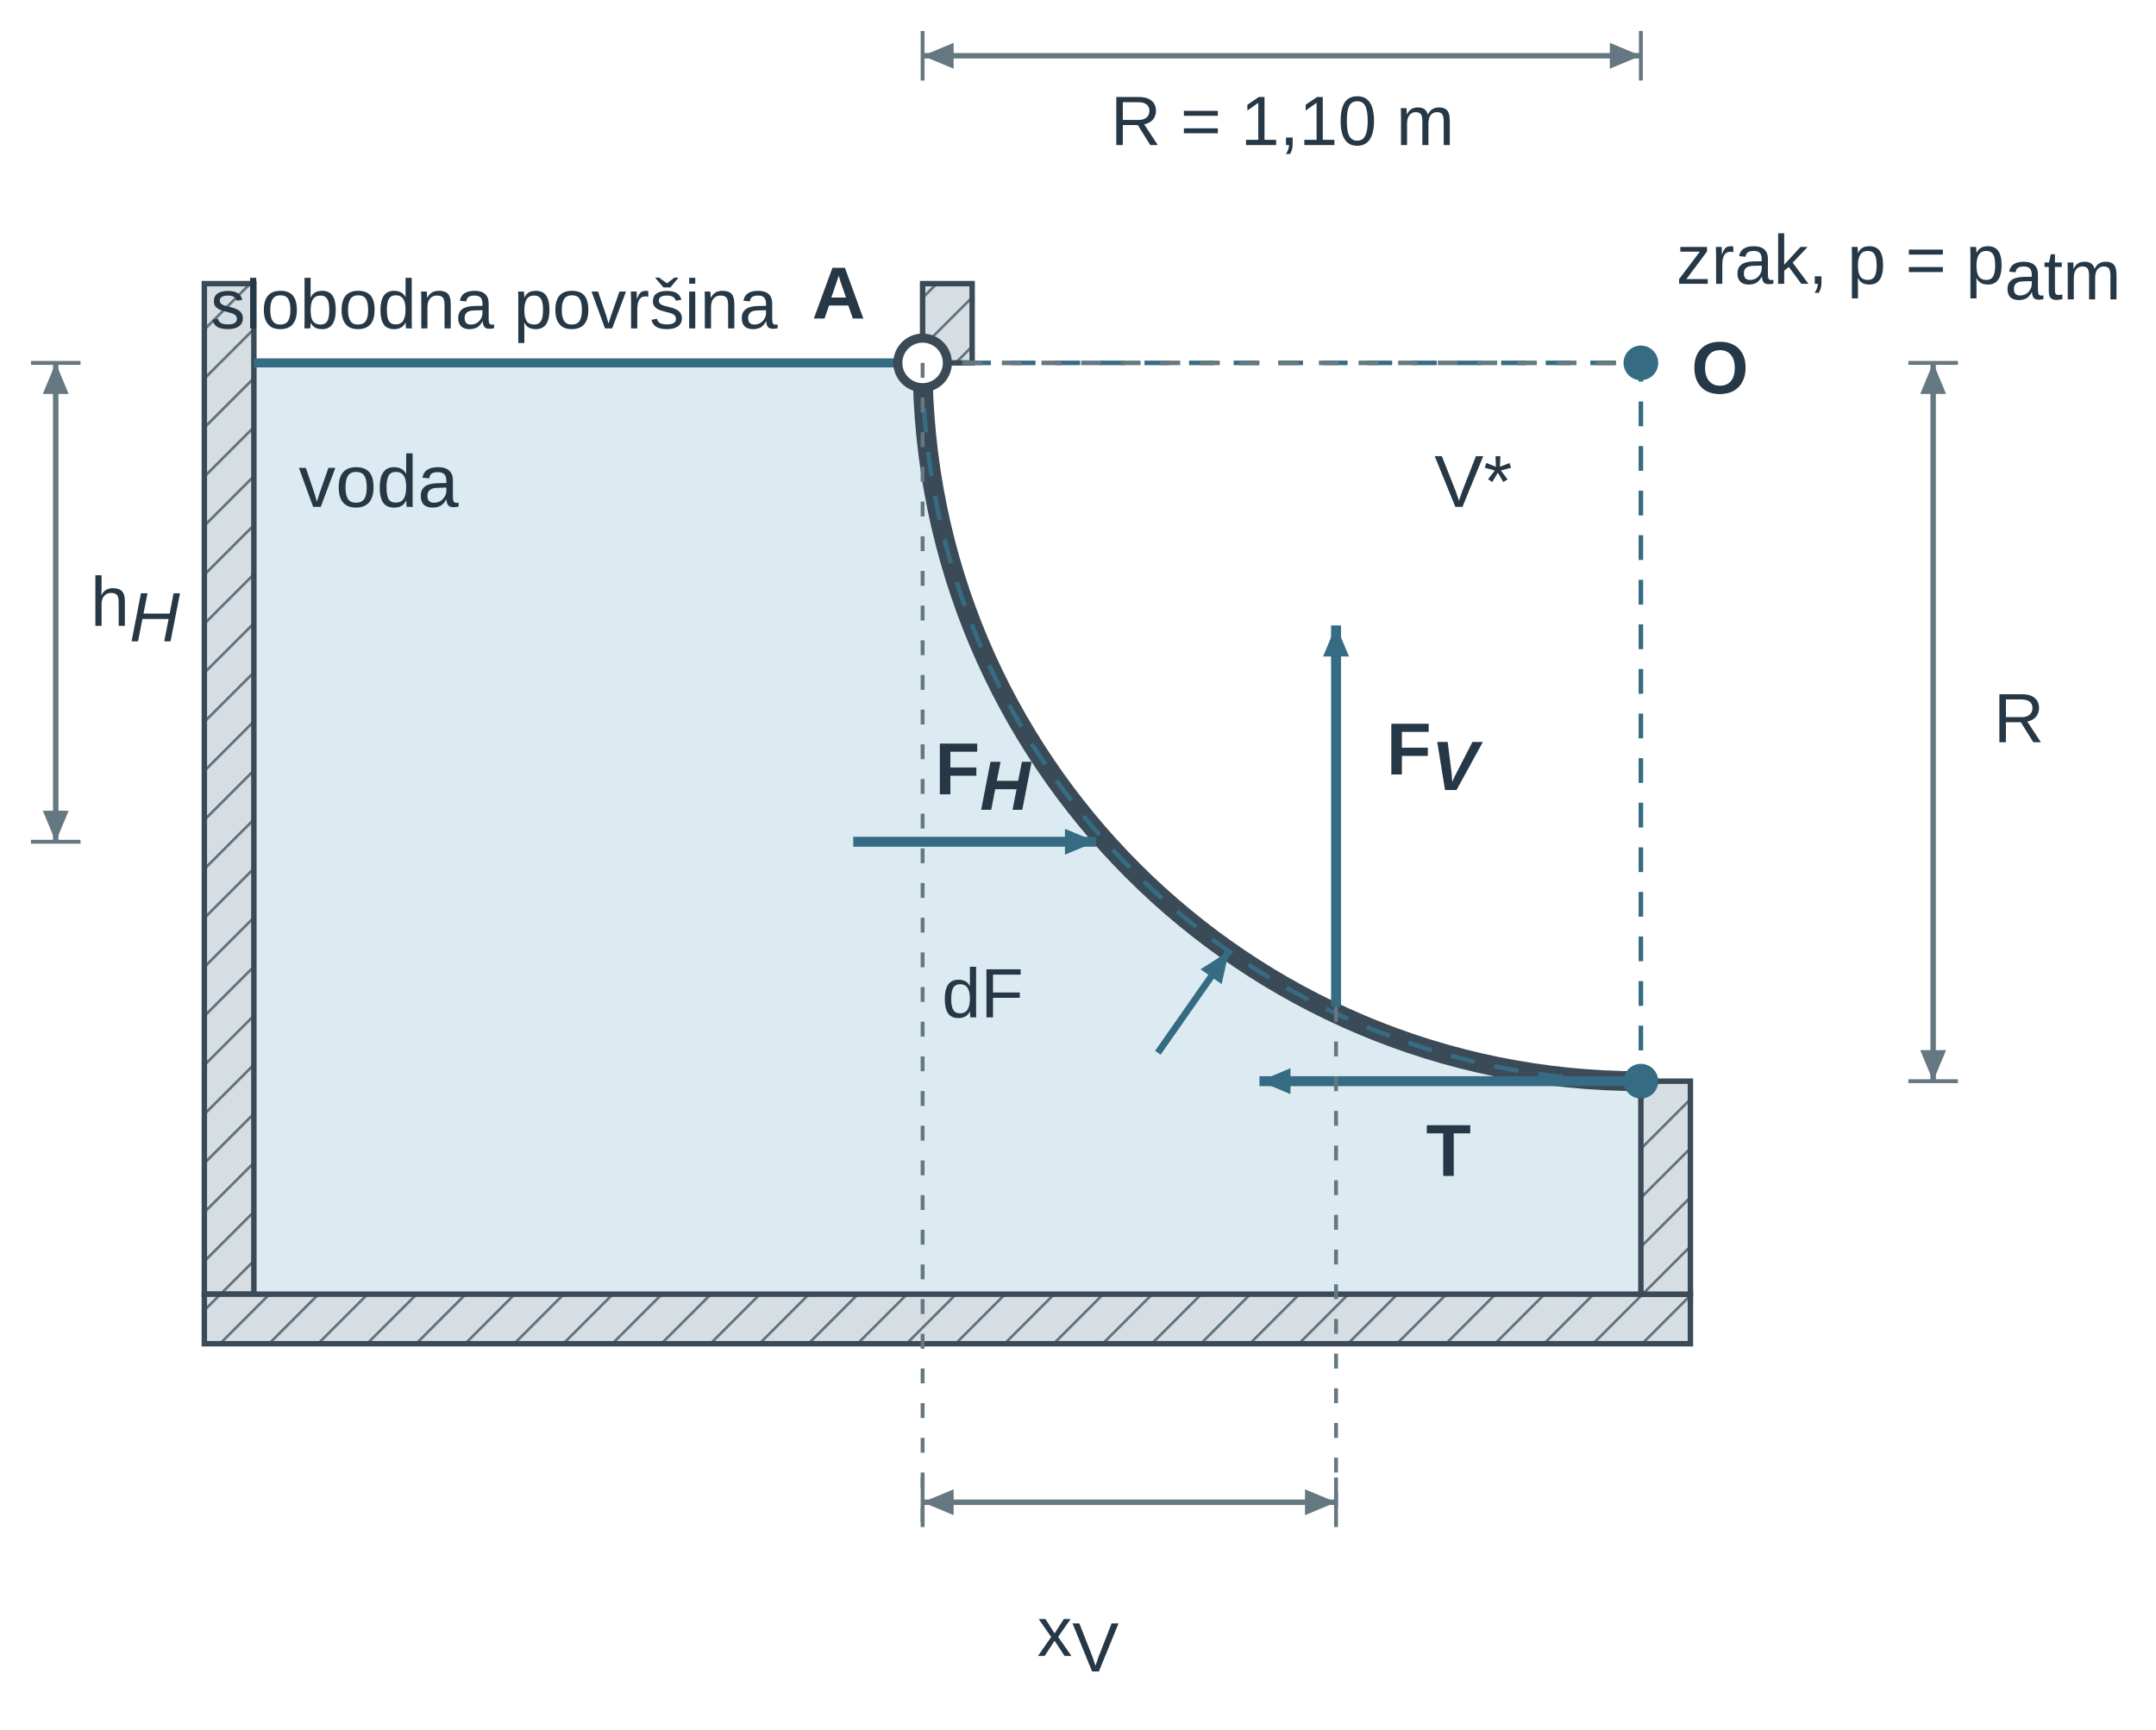
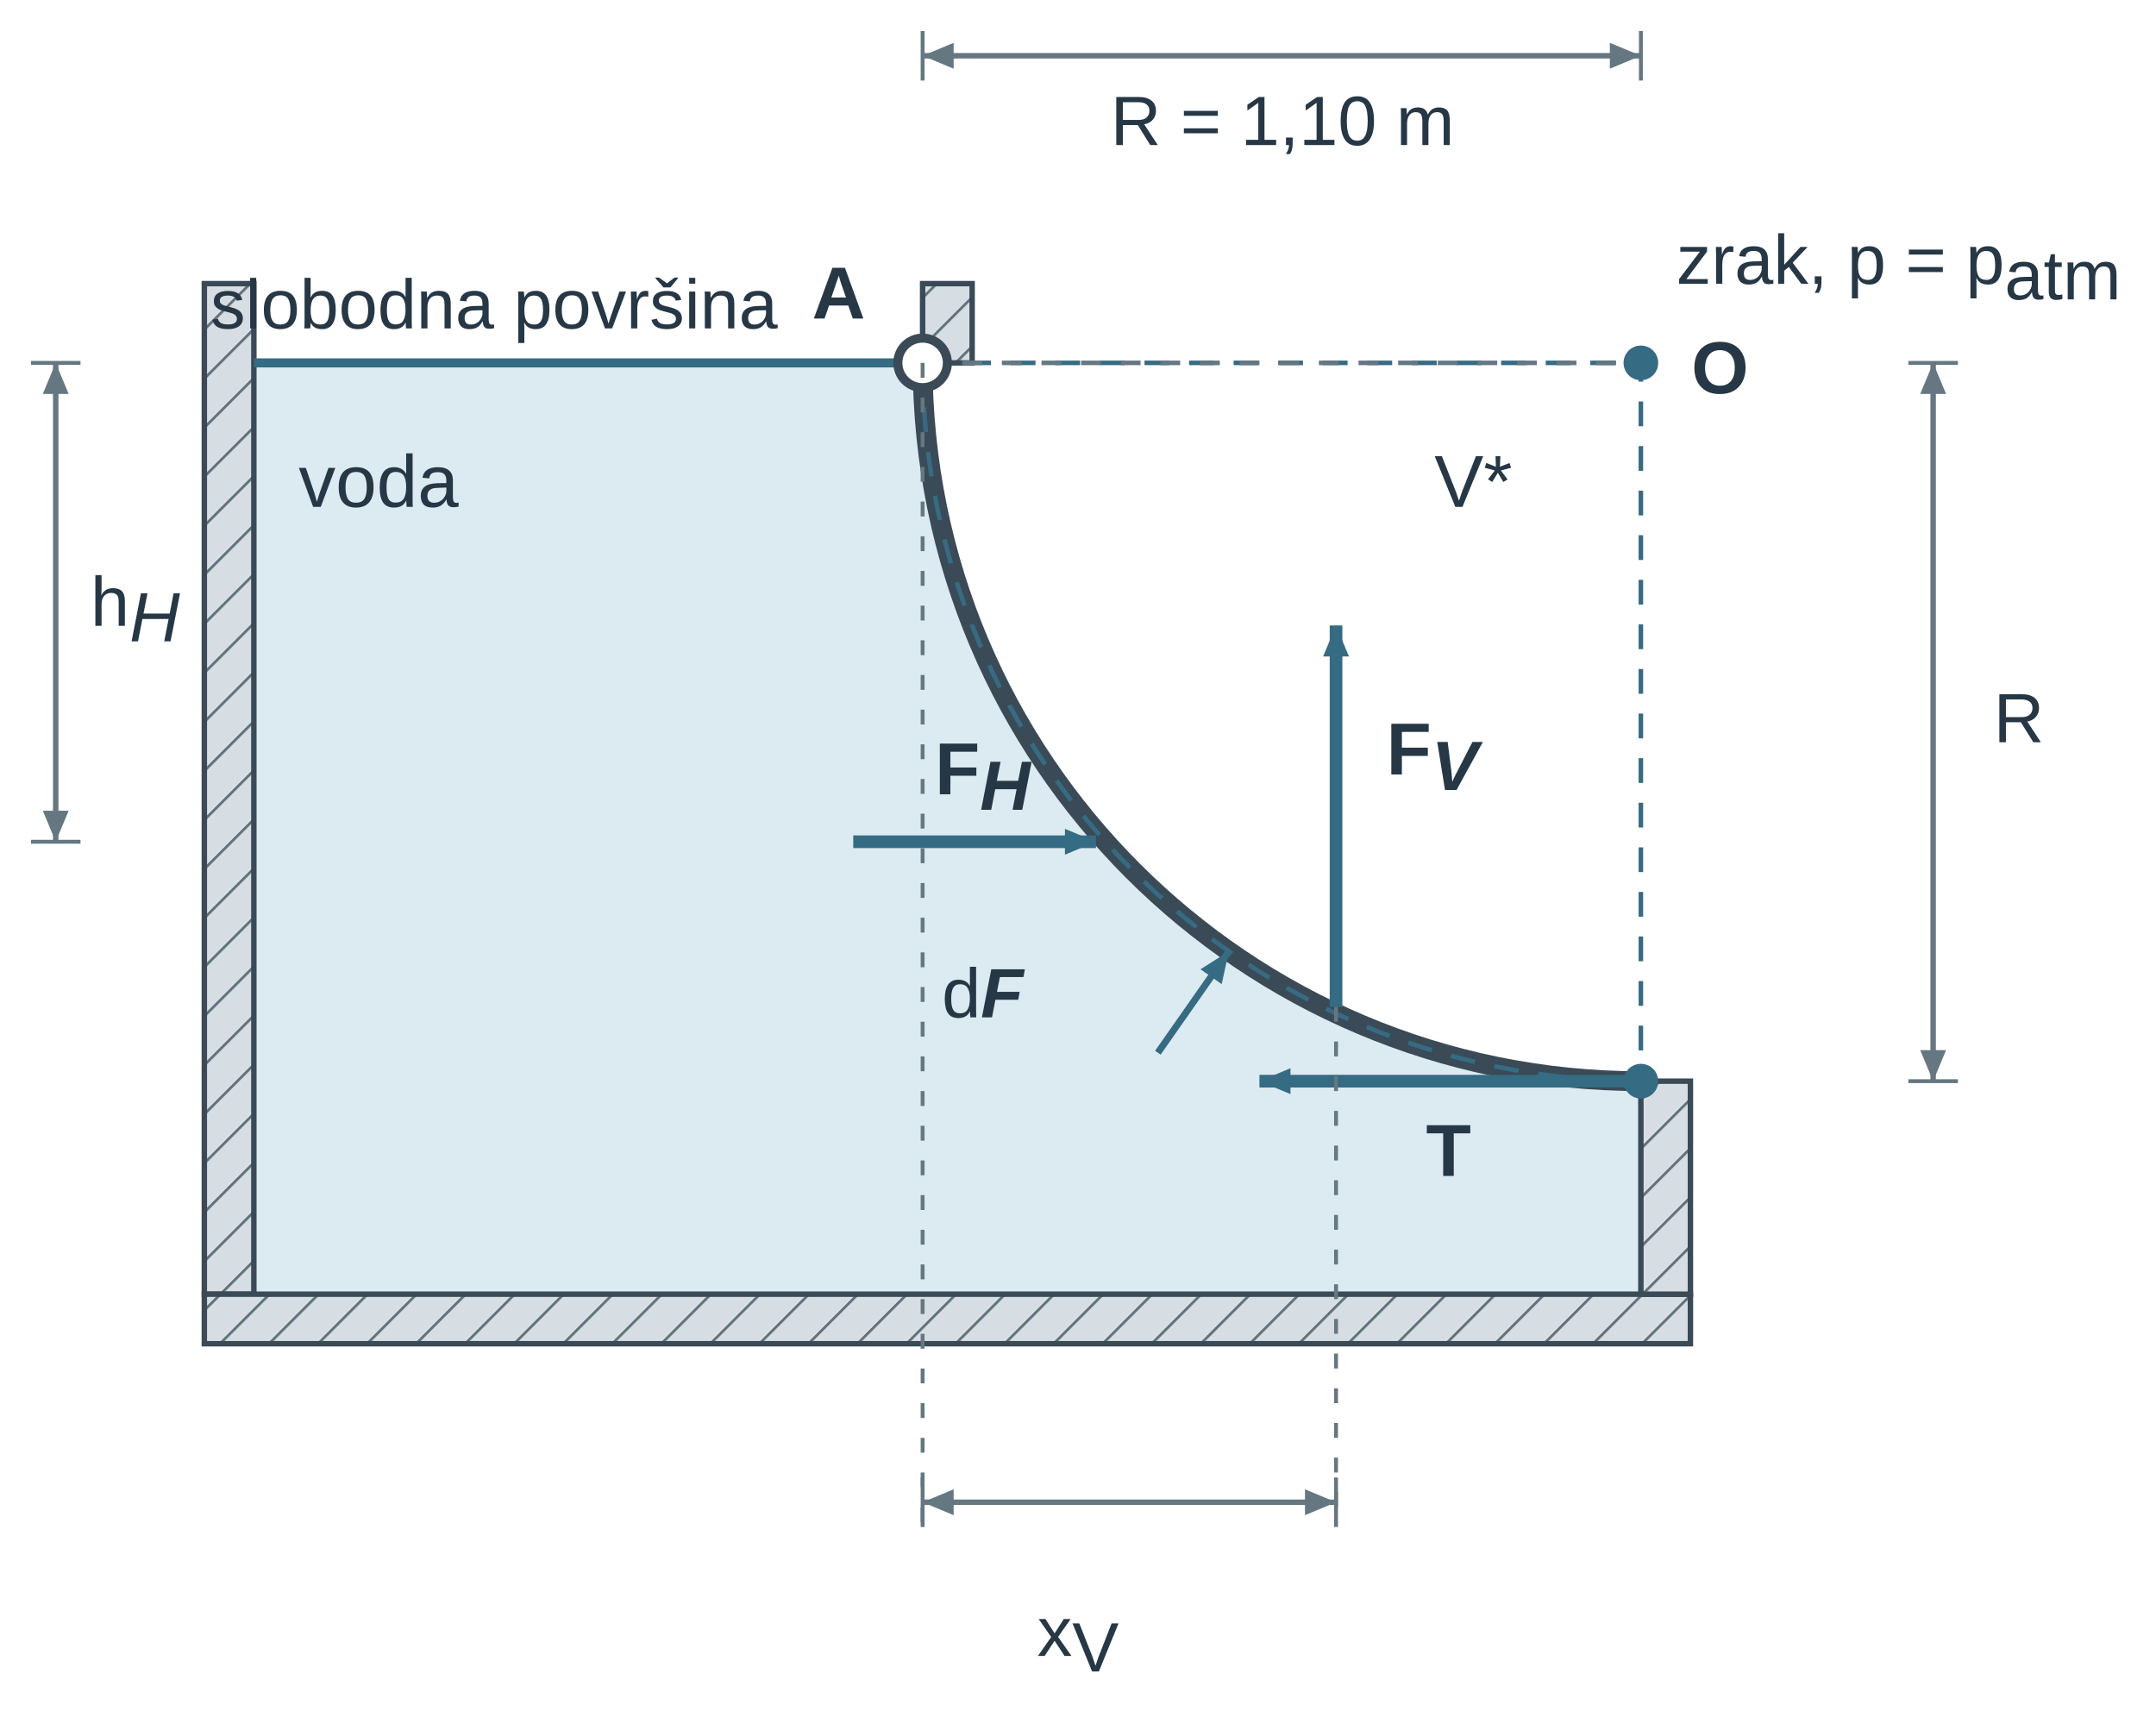
<svg xmlns="http://www.w3.org/2000/svg" width="277.682pt" height="222.773pt" viewBox="0 0 277.682 222.773" role="img">
  <defs>
    <pattern id="u06c1ps_hatch" width="7" height="7" patternUnits="userSpaceOnUse" patternTransform="rotate(45)">
      <rect width="7" height="7" fill="#d7dee3" />
      <line x1="0" y1="0" x2="0" y2="7" stroke="#657781" stroke-width="1.1" />
    </pattern>
    <marker id="u06c1ps_fR" markerWidth="7" markerHeight="5" refX="6.5" refY="2.5" orient="auto">
      <path d="M0,0 L0,5 L7,2.5 z" fill="#356b83" />
    </marker>
    <marker id="u06c1ps_fG" markerWidth="7" markerHeight="5" refX="6.5" refY="2.5" orient="auto">
      <path d="M0,0 L0,5 L7,2.5 z" fill="#356b83" />
    </marker>
    <marker id="u06c1ps_dim" markerWidth="7" markerHeight="6" refX="7" refY="3" orient="auto">
      <path d="M0,0 L0,6 L7,3 z" fill="#356b83" />
    </marker>
    <marker id="u06c1ps_dimL" markerWidth="7" markerHeight="6" refX="7" refY="3" orient="auto-start-reverse">
      <path d="M0,0 L0,6 L7,3 z" fill="#356b83" />
    </marker>
    <marker id="u05p6_force" markerWidth="6" markerHeight="5" refX="6" refY="2.5" orient="auto">
      <path d="M0 0 L0 5 L6 2.5 Z" fill="#356b83" stroke="none" stroke-width="1.2" />
    </marker>
    <marker id="u05p6_green" markerWidth="6" markerHeight="5" refX="6" refY="2.5" orient="auto">
      <path d="M0 0 L0 5 L6 2.5 Z" fill="#356b83" stroke="none" stroke-width="1.2" />
    </marker>
    <marker id="u05p6_normal" markerWidth="6" markerHeight="5" refX="6" refY="2.5" orient="auto">
      <path d="M0 0 L0 5 L6 2.5 Z" fill="#356b83" stroke="none" stroke-width="1.2" />
    </marker>
    <marker id="u05p6_axis" markerWidth="6" markerHeight="5" refX="6" refY="2.5" orient="auto">
      <path d="M0 0 L0 5 L6 2.5 Z" fill="#3a4a56" stroke="none" stroke-width="1.2" />
    </marker>
    <marker id="u05p6_dim" markerWidth="6" markerHeight="5" refX="6" refY="2.5" orient="auto">
      <path d="M0 0 L0 5 L6 2.5 Z" fill="#657781" stroke="none" stroke-width="1.2" />
    </marker>
    <marker id="u05p6_dimL" markerWidth="6" markerHeight="5" refX="6" refY="2.5" orient="auto-start-reverse">
      <path d="M0 0 L0 5 L6 2.5 Z" fill="#657781" stroke="none" stroke-width="1.2" />
    </marker>
    <pattern id="u05p6_hatch" width="7" height="7" patternUnits="userSpaceOnUse" patternTransform="rotate(45)">
      <rect x="0" y="0" width="7" height="7" fill="#d7dee3" stroke="none" stroke-width="1.2" />
      <line x1="0" y1="0" x2="0" y2="7" stroke="#657781" stroke-width="1.1" />
    </pattern>
  </defs>
  <g font-family="Arial, Liberation Sans, sans-serif">
    <g transform="translate(-20.895 -11.32) scale(0.638)">
      <g transform="matrix(1 0 0 1 9 -59)">
        <path d="M75 150 H210 V150 A145 145 0 0 0 355 295 V338 H75 Z" fill="rgb(220, 235, 241)" stroke="none" stroke-width="1.2px" stroke-linecap="butt" stroke-linejoin="miter" stroke-dasharray="none" fill-opacity="1" stroke-opacity="1" opacity="1" marker-start="none" marker-mid="none" marker-end="none" data-source-geometry="0" />
      </g>
    </g>
    <g transform="translate(-20.895 -11.32) scale(0.638)">
      <g transform="matrix(1 0 0 1 9 -59)">
        <rect x="65" y="134" width="10" height="204" fill="url(#u05p6_hatch)" stroke="rgb(58, 74, 86)" stroke-width="1.097" stroke-linecap="butt" stroke-linejoin="miter" stroke-dasharray="none" fill-opacity="1" stroke-opacity="1" opacity="1" marker-start="none" marker-mid="none" marker-end="none" data-source-geometry="1" />
      </g>
    </g>
    <g transform="translate(-20.895 -11.32) scale(0.638)">
      <g transform="matrix(1 0 0 1 9 -59)">
        <rect x="65" y="338" width="300" height="10" fill="url(#u05p6_hatch)" stroke="rgb(58, 74, 86)" stroke-width="1.097" stroke-linecap="butt" stroke-linejoin="miter" stroke-dasharray="none" fill-opacity="1" stroke-opacity="1" opacity="1" marker-start="none" marker-mid="none" marker-end="none" data-source-geometry="2" />
      </g>
    </g>
    <g transform="translate(-20.895 -11.32) scale(0.638)">
      <g transform="matrix(1 0 0 1 9 -59)">
        <rect x="210" y="134" width="10" height="16" fill="url(#u05p6_hatch)" stroke="rgb(58, 74, 86)" stroke-width="1.097" stroke-linecap="butt" stroke-linejoin="miter" stroke-dasharray="none" fill-opacity="1" stroke-opacity="1" opacity="1" marker-start="none" marker-mid="none" marker-end="none" data-source-geometry="3" />
      </g>
    </g>
    <g transform="translate(-20.895 -11.32) scale(0.638)">
      <g transform="matrix(1 0 0 1 9 -59)">
        <rect x="355" y="295" width="10" height="43" fill="url(#u05p6_hatch)" stroke="rgb(58, 74, 86)" stroke-width="1.097" stroke-linecap="butt" stroke-linejoin="miter" stroke-dasharray="none" fill-opacity="1" stroke-opacity="1" opacity="1" marker-start="none" marker-mid="none" marker-end="none" data-source-geometry="4" />
      </g>
    </g>
    <g transform="translate(-20.895 -11.32) scale(0.638)">
      <g transform="matrix(1 0 0 1 9 -59)">
        <line x1="75" y1="150" x2="210" y2="150" stroke="rgb(53, 107, 131)" stroke-width="1.828" fill="rgb(0, 0, 0)" stroke-linecap="butt" stroke-linejoin="miter" stroke-dasharray="none" fill-opacity="1" stroke-opacity="1" opacity="1" marker-start="none" marker-mid="none" marker-end="none" data-source-geometry="5" />
      </g>
    </g>
    <g transform="translate(-20.895 -11.32) scale(0.638)">
      <g transform="matrix(1 0 0 1 9 -59)">
        <path d="M210 150 A145 145 0 0 0 355 295" fill="none" stroke="rgb(58, 74, 86)" stroke-width="4px" data-cx="355" data-cy="150" data-radius="145" stroke-linecap="butt" stroke-linejoin="miter" stroke-dasharray="none" fill-opacity="1" stroke-opacity="1" opacity="1" marker-start="none" marker-mid="none" marker-end="none" data-source-geometry="6" />
      </g>
    </g>
    <g transform="translate(-20.895 -11.32) scale(0.638)">
      <g transform="matrix(1 0 0 1 9 -59)">
        <path d="M210 150 A145 145 0 0 0 355 295 V150 H210 Z" fill="none" stroke="rgb(53, 107, 131)" stroke-width="0.914" stroke-dasharray="5px, 4px" stroke-linecap="butt" stroke-linejoin="miter" fill-opacity="1" stroke-opacity="1" opacity="1" marker-start="none" marker-mid="none" marker-end="none" data-source-geometry="7" />
      </g>
    </g>
    <g transform="translate(-20.895 -11.32) scale(0.638)">
      <g transform="matrix(1 0 0 1 9 -59)">
        <line x1="210" y1="150" x2="355" y2="150" stroke="rgb(101, 119, 129)" stroke-width="0.914" stroke-dasharray="4px, 4px" fill="rgb(0, 0, 0)" stroke-linecap="butt" stroke-linejoin="miter" fill-opacity="1" stroke-opacity="1" opacity="1" marker-start="none" marker-mid="none" marker-end="none" data-source-geometry="8" />
      </g>
    </g>
    <g transform="translate(-20.895 -11.32) scale(0.638)">
      <g transform="matrix(1 0 0 1 9 -59)">
        <circle cx="355" cy="150" r="3.5" fill="rgb(53, 107, 131)" stroke="none" stroke-width="1px" stroke-linecap="butt" stroke-linejoin="miter" stroke-dasharray="none" fill-opacity="1" stroke-opacity="1" opacity="1" marker-start="none" marker-mid="none" marker-end="none" data-source-geometry="9" />
      </g>
    </g>
    <g transform="translate(-20.895 -11.32) scale(0.638)">
      <g transform="matrix(1 0 0 1 9 -59)">
        <circle cx="210" cy="150" r="5" fill="rgb(255, 255, 255)" stroke="rgb(58, 74, 86)" stroke-width="1.828" stroke-linecap="butt" stroke-linejoin="miter" stroke-dasharray="none" fill-opacity="1" stroke-opacity="1" opacity="1" marker-start="none" marker-mid="none" marker-end="none" data-source-geometry="11" />
      </g>
    </g>
    <g transform="translate(-20.895 -11.32) scale(0.638)">
      <g transform="matrix(1 0 0 1 9 -59)">
        <circle cx="355" cy="295" r="3.5" fill="rgb(53, 107, 131)" stroke="none" stroke-width="1px" stroke-linecap="butt" stroke-linejoin="miter" stroke-dasharray="none" fill-opacity="1" stroke-opacity="1" opacity="1" marker-start="none" marker-mid="none" marker-end="none" data-source-geometry="13" />
      </g>
    </g>
    <defs>
      <marker id="u05p6_force-print-0-17-marker-end" markerWidth="6.266" markerHeight="5.222" refX="6" refY="2.5" orient="auto" viewBox="0 0 6 5" markerUnits="userSpaceOnUse">
        <path d="M0 0 L0 5 L6 2.5 Z" fill="#356b83" stroke="none" stroke-width="1.2" />
      </marker>
    </defs>
    <g transform="translate(-20.895 -11.32) scale(0.638)">
      <g transform="matrix(1 0 0 1 9 -59)">
-         <line x1="196" y1="246.667" x2="245" y2="246.667" stroke="rgb(53, 107, 131)" stroke-width="2.01" marker-end="url(#u05p6_force-print-0-17-marker-end)" fill="rgb(0, 0, 0)" stroke-linecap="butt" stroke-linejoin="miter" stroke-dasharray="none" fill-opacity="1" stroke-opacity="1" opacity="1" marker-start="none" marker-mid="none" data-source-geometry="17" />
+         <line x1="196" y1="246.667" x2="245" y2="246.667" stroke="rgb(53, 107, 131)" stroke-width="2.559" marker-end="url(#u05p6_force-print-0-17-marker-end)" data-mf1-vector="force" fill="rgb(0, 0, 0)" stroke-linecap="butt" stroke-linejoin="miter" stroke-dasharray="none" fill-opacity="1" stroke-opacity="1" opacity="1" marker-start="none" marker-mid="none" data-source-geometry="17" />
      </g>
    </g>
    <defs>
      <marker id="u05p6_force-print-0-19-marker-end" markerWidth="6.266" markerHeight="5.222" refX="6" refY="2.5" orient="auto" viewBox="0 0 6 5" markerUnits="userSpaceOnUse">
        <path d="M0 0 L0 5 L6 2.5 Z" fill="#356b83" stroke="none" stroke-width="1.2" />
      </marker>
    </defs>
    <g transform="translate(-20.895 -11.32) scale(0.638)">
      <g transform="matrix(1 0 0 1 9 -59)">
-         <line x1="293.46" y1="280" x2="293.46" y2="203" stroke="rgb(53, 107, 131)" stroke-width="2.01" marker-end="url(#u05p6_force-print-0-19-marker-end)" fill="rgb(0, 0, 0)" stroke-linecap="butt" stroke-linejoin="miter" stroke-dasharray="none" fill-opacity="1" stroke-opacity="1" opacity="1" marker-start="none" marker-mid="none" data-source-geometry="19" />
+         <line x1="293.46" y1="280" x2="293.46" y2="203" stroke="rgb(53, 107, 131)" stroke-width="2.559" marker-end="url(#u05p6_force-print-0-19-marker-end)" data-mf1-vector="force" fill="rgb(0, 0, 0)" stroke-linecap="butt" stroke-linejoin="miter" stroke-dasharray="none" fill-opacity="1" stroke-opacity="1" opacity="1" marker-start="none" marker-mid="none" data-source-geometry="19" />
      </g>
    </g>
    <defs>
      <marker id="u05p6_green-print-0-21-marker-end" markerWidth="6.266" markerHeight="5.222" refX="6" refY="2.5" orient="auto" viewBox="0 0 6 5" markerUnits="userSpaceOnUse">
        <path d="M0 0 L0 5 L6 2.5 Z" fill="#356b83" stroke="none" stroke-width="1.2" />
      </marker>
    </defs>
    <g transform="translate(-20.895 -11.32) scale(0.638)">
      <g transform="matrix(1 0 0 1 9 -59)">
-         <line x1="355" y1="295" x2="278" y2="295" stroke="rgb(53, 107, 131)" stroke-width="2.01" marker-end="url(#u05p6_green-print-0-21-marker-end)" fill="rgb(0, 0, 0)" stroke-linecap="butt" stroke-linejoin="miter" stroke-dasharray="none" fill-opacity="1" stroke-opacity="1" opacity="1" marker-start="none" marker-mid="none" data-source-geometry="21" />
+         <line x1="355" y1="295" x2="278" y2="295" stroke="rgb(53, 107, 131)" stroke-width="2.559" marker-end="url(#u05p6_green-print-0-21-marker-end)" data-mf1-vector="force" fill="rgb(0, 0, 0)" stroke-linecap="butt" stroke-linejoin="miter" stroke-dasharray="none" fill-opacity="1" stroke-opacity="1" opacity="1" marker-start="none" marker-mid="none" data-source-geometry="21" />
      </g>
    </g>
    <g transform="translate(-20.895 -11.32) scale(0.638)">
      <g transform="matrix(1 0 0 1 9 -59)">
        <line x1="409" y1="150" x2="419" y2="150" stroke="rgb(101, 119, 129)" stroke-width="0.783" fill="rgb(0, 0, 0)" stroke-linecap="butt" stroke-linejoin="miter" stroke-dasharray="none" fill-opacity="1" stroke-opacity="1" opacity="1" marker-start="none" marker-mid="none" marker-end="none" data-source-geometry="24" />
      </g>
    </g>
    <g transform="translate(-20.895 -11.32) scale(0.638)">
      <g transform="matrix(1 0 0 1 9 -59)">
        <line x1="409" y1="295" x2="419" y2="295" stroke="rgb(101, 119, 129)" stroke-width="0.783" fill="rgb(0, 0, 0)" stroke-linecap="butt" stroke-linejoin="miter" stroke-dasharray="none" fill-opacity="1" stroke-opacity="1" opacity="1" marker-start="none" marker-mid="none" marker-end="none" data-source-geometry="25" />
      </g>
    </g>
    <defs>
      <marker id="u05p6_dimL-print-0-26-marker-start" markerWidth="6.266" markerHeight="5.222" refX="6" refY="2.5" orient="auto-start-reverse" viewBox="0 0 6 5" markerUnits="userSpaceOnUse">
        <path d="M0 0 L0 5 L6 2.5 Z" fill="#657781" stroke="none" stroke-width="1.2" />
      </marker>
    </defs>
    <defs>
      <marker id="u05p6_dim-print-0-26-marker-end" markerWidth="6.266" markerHeight="5.222" refX="6" refY="2.5" orient="auto" viewBox="0 0 6 5" markerUnits="userSpaceOnUse">
        <path d="M0 0 L0 5 L6 2.5 Z" fill="#657781" stroke="none" stroke-width="1.2" />
      </marker>
    </defs>
    <g transform="translate(-20.895 -11.32) scale(0.638)">
      <g transform="matrix(1 0 0 1 9 -59)">
-         <line x1="414" y1="150" x2="414" y2="295" stroke="rgb(101, 119, 129)" stroke-width="1.097" marker-start="url(#u05p6_dimL-print-0-26-marker-start)" marker-end="url(#u05p6_dim-print-0-26-marker-end)" fill="rgb(0, 0, 0)" stroke-linecap="butt" stroke-linejoin="miter" stroke-dasharray="none" fill-opacity="1" stroke-opacity="1" opacity="1" marker-mid="none" data-source-geometry="26" />
+         <line x1="414" y1="150" x2="414" y2="295" stroke="rgb(101, 119, 129)" stroke-width="1.097" marker-start="url(#u05p6_dimL-print-0-26-marker-start)" marker-end="url(#u05p6_dim-print-0-26-marker-end)" data-mf1-role="dimension" fill="rgb(0, 0, 0)" stroke-linecap="butt" stroke-linejoin="miter" stroke-dasharray="none" fill-opacity="1" stroke-opacity="1" opacity="1" marker-mid="none" data-source-geometry="26" />
      </g>
    </g>
    <g transform="translate(-20.895 -11.32) scale(0.638)">
      <g transform="matrix(1 0 0 1 9 -59)">
        <line x1="30" y1="150" x2="40" y2="150" stroke="rgb(101, 119, 129)" stroke-width="0.783" fill="rgb(0, 0, 0)" stroke-linecap="butt" stroke-linejoin="miter" stroke-dasharray="none" fill-opacity="1" stroke-opacity="1" opacity="1" marker-start="none" marker-mid="none" marker-end="none" data-source-geometry="28" />
      </g>
    </g>
    <g transform="translate(-20.895 -11.32) scale(0.638)">
      <g transform="matrix(1 0 0 1 9 -59)">
        <line x1="30" y1="246.667" x2="40" y2="246.667" stroke="rgb(101, 119, 129)" stroke-width="0.783" fill="rgb(0, 0, 0)" stroke-linecap="butt" stroke-linejoin="miter" stroke-dasharray="none" fill-opacity="1" stroke-opacity="1" opacity="1" marker-start="none" marker-mid="none" marker-end="none" data-source-geometry="29" />
      </g>
    </g>
    <defs>
      <marker id="u05p6_dimL-print-0-30-marker-start" markerWidth="6.266" markerHeight="5.222" refX="6" refY="2.5" orient="auto-start-reverse" viewBox="0 0 6 5" markerUnits="userSpaceOnUse">
        <path d="M0 0 L0 5 L6 2.5 Z" fill="#657781" stroke="none" stroke-width="1.2" />
      </marker>
    </defs>
    <defs>
      <marker id="u05p6_dim-print-0-30-marker-end" markerWidth="6.266" markerHeight="5.222" refX="6" refY="2.5" orient="auto" viewBox="0 0 6 5" markerUnits="userSpaceOnUse">
        <path d="M0 0 L0 5 L6 2.5 Z" fill="#657781" stroke="none" stroke-width="1.2" />
      </marker>
    </defs>
    <g transform="translate(-20.895 -11.32) scale(0.638)">
      <g transform="matrix(1 0 0 1 9 -59)">
-         <line x1="35" y1="150" x2="35" y2="246.667" stroke="rgb(101, 119, 129)" stroke-width="1.097" marker-start="url(#u05p6_dimL-print-0-30-marker-start)" marker-end="url(#u05p6_dim-print-0-30-marker-end)" fill="rgb(0, 0, 0)" stroke-linecap="butt" stroke-linejoin="miter" stroke-dasharray="none" fill-opacity="1" stroke-opacity="1" opacity="1" marker-mid="none" data-source-geometry="30" />
+         <line x1="35" y1="150" x2="35" y2="246.667" stroke="rgb(101, 119, 129)" stroke-width="1.097" marker-start="url(#u05p6_dimL-print-0-30-marker-start)" marker-end="url(#u05p6_dim-print-0-30-marker-end)" data-mf1-role="dimension" fill="rgb(0, 0, 0)" stroke-linecap="butt" stroke-linejoin="miter" stroke-dasharray="none" fill-opacity="1" stroke-opacity="1" opacity="1" marker-mid="none" data-source-geometry="30" />
      </g>
    </g>
    <g transform="translate(-20.895 -11.32) scale(0.638)">
      <g transform="matrix(1 0 0 1 9 -59)">
        <line x1="210" y1="375" x2="210" y2="385" stroke="rgb(101, 119, 129)" stroke-width="0.783" fill="rgb(0, 0, 0)" stroke-linecap="butt" stroke-linejoin="miter" stroke-dasharray="none" fill-opacity="1" stroke-opacity="1" opacity="1" marker-start="none" marker-mid="none" marker-end="none" data-source-geometry="32" />
      </g>
    </g>
    <g transform="translate(-20.895 -11.32) scale(0.638)">
      <g transform="matrix(1 0 0 1 9 -59)">
        <line x1="293.46" y1="375" x2="293.46" y2="385" stroke="rgb(101, 119, 129)" stroke-width="0.783" fill="rgb(0, 0, 0)" stroke-linecap="butt" stroke-linejoin="miter" stroke-dasharray="none" fill-opacity="1" stroke-opacity="1" opacity="1" marker-start="none" marker-mid="none" marker-end="none" data-source-geometry="33" />
      </g>
    </g>
    <defs>
      <marker id="u05p6_dimL-print-0-34-marker-start" markerWidth="6.266" markerHeight="5.222" refX="6" refY="2.5" orient="auto-start-reverse" viewBox="0 0 6 5" markerUnits="userSpaceOnUse">
        <path d="M0 0 L0 5 L6 2.5 Z" fill="#657781" stroke="none" stroke-width="1.2" />
      </marker>
    </defs>
    <defs>
      <marker id="u05p6_dim-print-0-34-marker-end" markerWidth="6.266" markerHeight="5.222" refX="6" refY="2.5" orient="auto" viewBox="0 0 6 5" markerUnits="userSpaceOnUse">
        <path d="M0 0 L0 5 L6 2.5 Z" fill="#657781" stroke="none" stroke-width="1.2" />
      </marker>
    </defs>
    <g transform="translate(-20.895 -11.32) scale(0.638)">
      <g transform="matrix(1 0 0 1 9 -59)">
-         <line x1="210" y1="380" x2="293.46" y2="380" stroke="rgb(101, 119, 129)" stroke-width="1.097" marker-start="url(#u05p6_dimL-print-0-34-marker-start)" marker-end="url(#u05p6_dim-print-0-34-marker-end)" fill="rgb(0, 0, 0)" stroke-linecap="butt" stroke-linejoin="miter" stroke-dasharray="none" fill-opacity="1" stroke-opacity="1" opacity="1" marker-mid="none" data-source-geometry="34" />
+         <line x1="210" y1="380" x2="293.46" y2="380" stroke="rgb(101, 119, 129)" stroke-width="1.097" marker-start="url(#u05p6_dimL-print-0-34-marker-start)" marker-end="url(#u05p6_dim-print-0-34-marker-end)" data-mf1-role="dimension" fill="rgb(0, 0, 0)" stroke-linecap="butt" stroke-linejoin="miter" stroke-dasharray="none" fill-opacity="1" stroke-opacity="1" opacity="1" marker-mid="none" data-source-geometry="34" />
      </g>
    </g>
    <g transform="translate(-20.895 -11.32) scale(0.638)">
      <g transform="matrix(1 0 0 1 9 -59)">
        <line x1="210" y1="150" x2="210" y2="385" stroke="rgb(101, 119, 129)" stroke-width="0.783" stroke-dasharray="3px, 4px" fill="rgb(0, 0, 0)" stroke-linecap="butt" stroke-linejoin="miter" fill-opacity="1" stroke-opacity="1" opacity="1" marker-start="none" marker-mid="none" marker-end="none" data-source-geometry="36" />
      </g>
    </g>
    <g transform="translate(-20.895 -11.32) scale(0.638)">
      <g transform="matrix(1 0 0 1 9 -59)">
        <line x1="293.46" y1="280" x2="293.46" y2="385" stroke="rgb(101, 119, 129)" stroke-width="0.783" stroke-dasharray="3px, 4px" fill="rgb(0, 0, 0)" stroke-linecap="butt" stroke-linejoin="miter" fill-opacity="1" stroke-opacity="1" opacity="1" marker-start="none" marker-mid="none" marker-end="none" data-source-geometry="37" />
      </g>
    </g>
    <g transform="translate(-20.895 -11.32) scale(0.638)">
      <g transform="matrix(1 0 0 1 9 -59)">
        <line x1="210" y1="83" x2="210" y2="93" stroke="rgb(101, 119, 129)" stroke-width="0.783" fill="rgb(0, 0, 0)" stroke-linecap="butt" stroke-linejoin="miter" stroke-dasharray="none" fill-opacity="1" stroke-opacity="1" opacity="1" marker-start="none" marker-mid="none" marker-end="none" data-source-geometry="38" />
      </g>
    </g>
    <g transform="translate(-20.895 -11.32) scale(0.638)">
      <g transform="matrix(1 0 0 1 9 -59)">
        <line x1="355" y1="83" x2="355" y2="93" stroke="rgb(101, 119, 129)" stroke-width="0.783" fill="rgb(0, 0, 0)" stroke-linecap="butt" stroke-linejoin="miter" stroke-dasharray="none" fill-opacity="1" stroke-opacity="1" opacity="1" marker-start="none" marker-mid="none" marker-end="none" data-source-geometry="39" />
      </g>
    </g>
    <defs>
      <marker id="u05p6_dimL-print-0-40-marker-start" markerWidth="6.266" markerHeight="5.222" refX="6" refY="2.5" orient="auto-start-reverse" viewBox="0 0 6 5" markerUnits="userSpaceOnUse">
        <path d="M0 0 L0 5 L6 2.5 Z" fill="#657781" stroke="none" stroke-width="1.2" />
      </marker>
    </defs>
    <defs>
      <marker id="u05p6_dim-print-0-40-marker-end" markerWidth="6.266" markerHeight="5.222" refX="6" refY="2.5" orient="auto" viewBox="0 0 6 5" markerUnits="userSpaceOnUse">
        <path d="M0 0 L0 5 L6 2.5 Z" fill="#657781" stroke="none" stroke-width="1.2" />
      </marker>
    </defs>
    <g transform="translate(-20.895 -11.32) scale(0.638)">
      <g transform="matrix(1 0 0 1 9 -59)">
-         <line x1="210" y1="88" x2="355" y2="88" stroke="rgb(101, 119, 129)" stroke-width="1.097" marker-start="url(#u05p6_dimL-print-0-40-marker-start)" marker-end="url(#u05p6_dim-print-0-40-marker-end)" fill="rgb(0, 0, 0)" stroke-linecap="butt" stroke-linejoin="miter" stroke-dasharray="none" fill-opacity="1" stroke-opacity="1" opacity="1" marker-mid="none" data-source-geometry="40" />
+         <line x1="210" y1="88" x2="355" y2="88" stroke="rgb(101, 119, 129)" stroke-width="1.097" marker-start="url(#u05p6_dimL-print-0-40-marker-start)" marker-end="url(#u05p6_dim-print-0-40-marker-end)" data-mf1-role="dimension" fill="rgb(0, 0, 0)" stroke-linecap="butt" stroke-linejoin="miter" stroke-dasharray="none" fill-opacity="1" stroke-opacity="1" opacity="1" marker-mid="none" data-source-geometry="40" />
      </g>
    </g>
    <defs>
      <marker id="u05p6_normal-print-0-42-marker-end" markerWidth="6.266" markerHeight="5.222" refX="6" refY="2.5" orient="auto" viewBox="0 0 6 5" markerUnits="userSpaceOnUse">
        <path d="M0 0 L0 5 L6 2.5 Z" fill="#356b83" stroke="none" stroke-width="1.2" />
      </marker>
    </defs>
    <g transform="translate(-20.895 -11.32) scale(0.638)">
      <g transform="matrix(1 0 0 1 9 -59)">
-         <line x1="257.492" y1="289.256" x2="271.831" y2="268.777" stroke="rgb(53, 107, 131)" stroke-width="1.371" marker-end="url(#u05p6_normal-print-0-42-marker-end)" fill="rgb(0, 0, 0)" stroke-linecap="butt" stroke-linejoin="miter" stroke-dasharray="none" fill-opacity="1" stroke-opacity="1" opacity="1" marker-start="none" marker-mid="none" data-source-geometry="42" />
+         <line x1="257.492" y1="289.256" x2="271.831" y2="268.777" stroke="rgb(53, 107, 131)" stroke-width="1.371" marker-end="url(#u05p6_normal-print-0-42-marker-end)" data-mf1-vector="pressure" fill="rgb(0, 0, 0)" stroke-linecap="butt" stroke-linejoin="miter" stroke-dasharray="none" fill-opacity="1" stroke-opacity="1" opacity="1" marker-start="none" marker-mid="none" data-source-geometry="42" />
      </g>
    </g>
    <g transform="translate(165.176 18.681)">
      <text data-source-text="13" x="0" y="0" text-anchor="middle" font-size="9" font-weight="400" fill="rgb(38, 55, 70)">R = 1,10 m</text>
    </g>
    <g transform="translate(244.543 36.554)">
      <text data-source-text="5" x="0" y="0" text-anchor="middle" font-size="9" font-weight="400" fill="rgb(38, 55, 70)">zrak, p = p<tspan font-size="9" font-weight="400" font-style="normal" fill="rgb(38, 55, 70)" baseline-shift="-2">atm</tspan>
      </text>
    </g>
    <g transform="translate(111.447 41.023)">
      <text data-source-text="2" x="0" y="0" text-anchor="end" font-size="9.5" font-weight="600" fill="rgb(38, 55, 70)">A</text>
    </g>
    <g transform="translate(217.838 50.661)">
      <text data-source-text="1" x="0" y="0" text-anchor="start" font-size="9.5" font-weight="600" fill="rgb(38, 55, 70)">O</text>
    </g>
    <g transform="translate(27.108 42.299)">
      <text data-source-text="4" x="0" y="0" text-anchor="start" font-size="9" font-weight="400" fill="rgb(38, 55, 70)">slobodna površina</text>
    </g>
    <g transform="translate(38.469 65.279)">
      <text data-source-text="3" x="0" y="0" text-anchor="start" font-size="9.5" font-weight="400" fill="rgb(38, 55, 70)">voda</text>
    </g>
    <g transform="translate(189.751 65.279)">
      <text data-source-text="9" x="0" y="0" text-anchor="middle" font-size="9.5" font-weight="400" fill="rgb(38, 55, 70)">V*</text>
    </g>
    <g transform="translate(11.66 80.599)">
      <text data-source-text="11" x="0" y="0" text-anchor="start" font-size="9" font-weight="400" fill="rgb(38, 55, 70)">h<tspan font-size="9" font-weight="400" font-style="italic" fill="rgb(38, 55, 70)" baseline-shift="-2">H</tspan>
      </text>
    </g>
    <g transform="translate(256.775 95.599)">
      <text data-source-text="10" x="0" y="0" text-anchor="start" font-size="9" font-weight="400" fill="rgb(38, 55, 70)">R</text>
    </g>
    <g transform="translate(178.555 99.748)">
      <text data-source-text="7" x="0" y="0" text-anchor="start" font-size="9.5" font-weight="600" fill="rgb(38, 55, 70)">F<tspan font-size="9" font-weight="700" font-style="italic" fill="rgb(38, 55, 70)" baseline-shift="-2">V</tspan>
      </text>
    </g>
    <g transform="translate(126.558 102.301)">
      <text data-source-text="6" x="0" y="0" text-anchor="middle" font-size="9.5" font-weight="600" fill="rgb(38, 55, 70)">F<tspan font-size="9" font-weight="700" font-style="italic" fill="rgb(38, 55, 70)" baseline-shift="-2">H</tspan>
      </text>
    </g>
    <g transform="translate(126.558 131.026)">
-       <text data-source-text="14" x="0" y="0" text-anchor="middle" font-size="9" font-weight="400" fill="rgb(38, 55, 70)">dF</text>
+       <text data-source-text="14" x="0" y="0" text-anchor="middle" font-size="9" font-weight="400" fill="rgb(38, 55, 70)">d<tspan font-size="9" font-weight="700" font-style="italic" fill="rgb(38, 55, 70)">F</tspan>
+       </text>
    </g>
    <g transform="translate(186.56 151.452)">
      <text data-source-text="8" x="0" y="0" text-anchor="middle" font-size="9.5" font-weight="600" fill="rgb(38, 55, 70)">T</text>
    </g>
    <g transform="translate(138.841 213.273)">
      <text data-source-text="12" x="0" y="0" text-anchor="middle" font-size="9" font-weight="400" fill="rgb(38, 55, 70)">x<tspan font-size="9" font-weight="400" font-style="normal" fill="rgb(38, 55, 70)" baseline-shift="-2">V</tspan>
      </text>
    </g>
  </g>
</svg>
